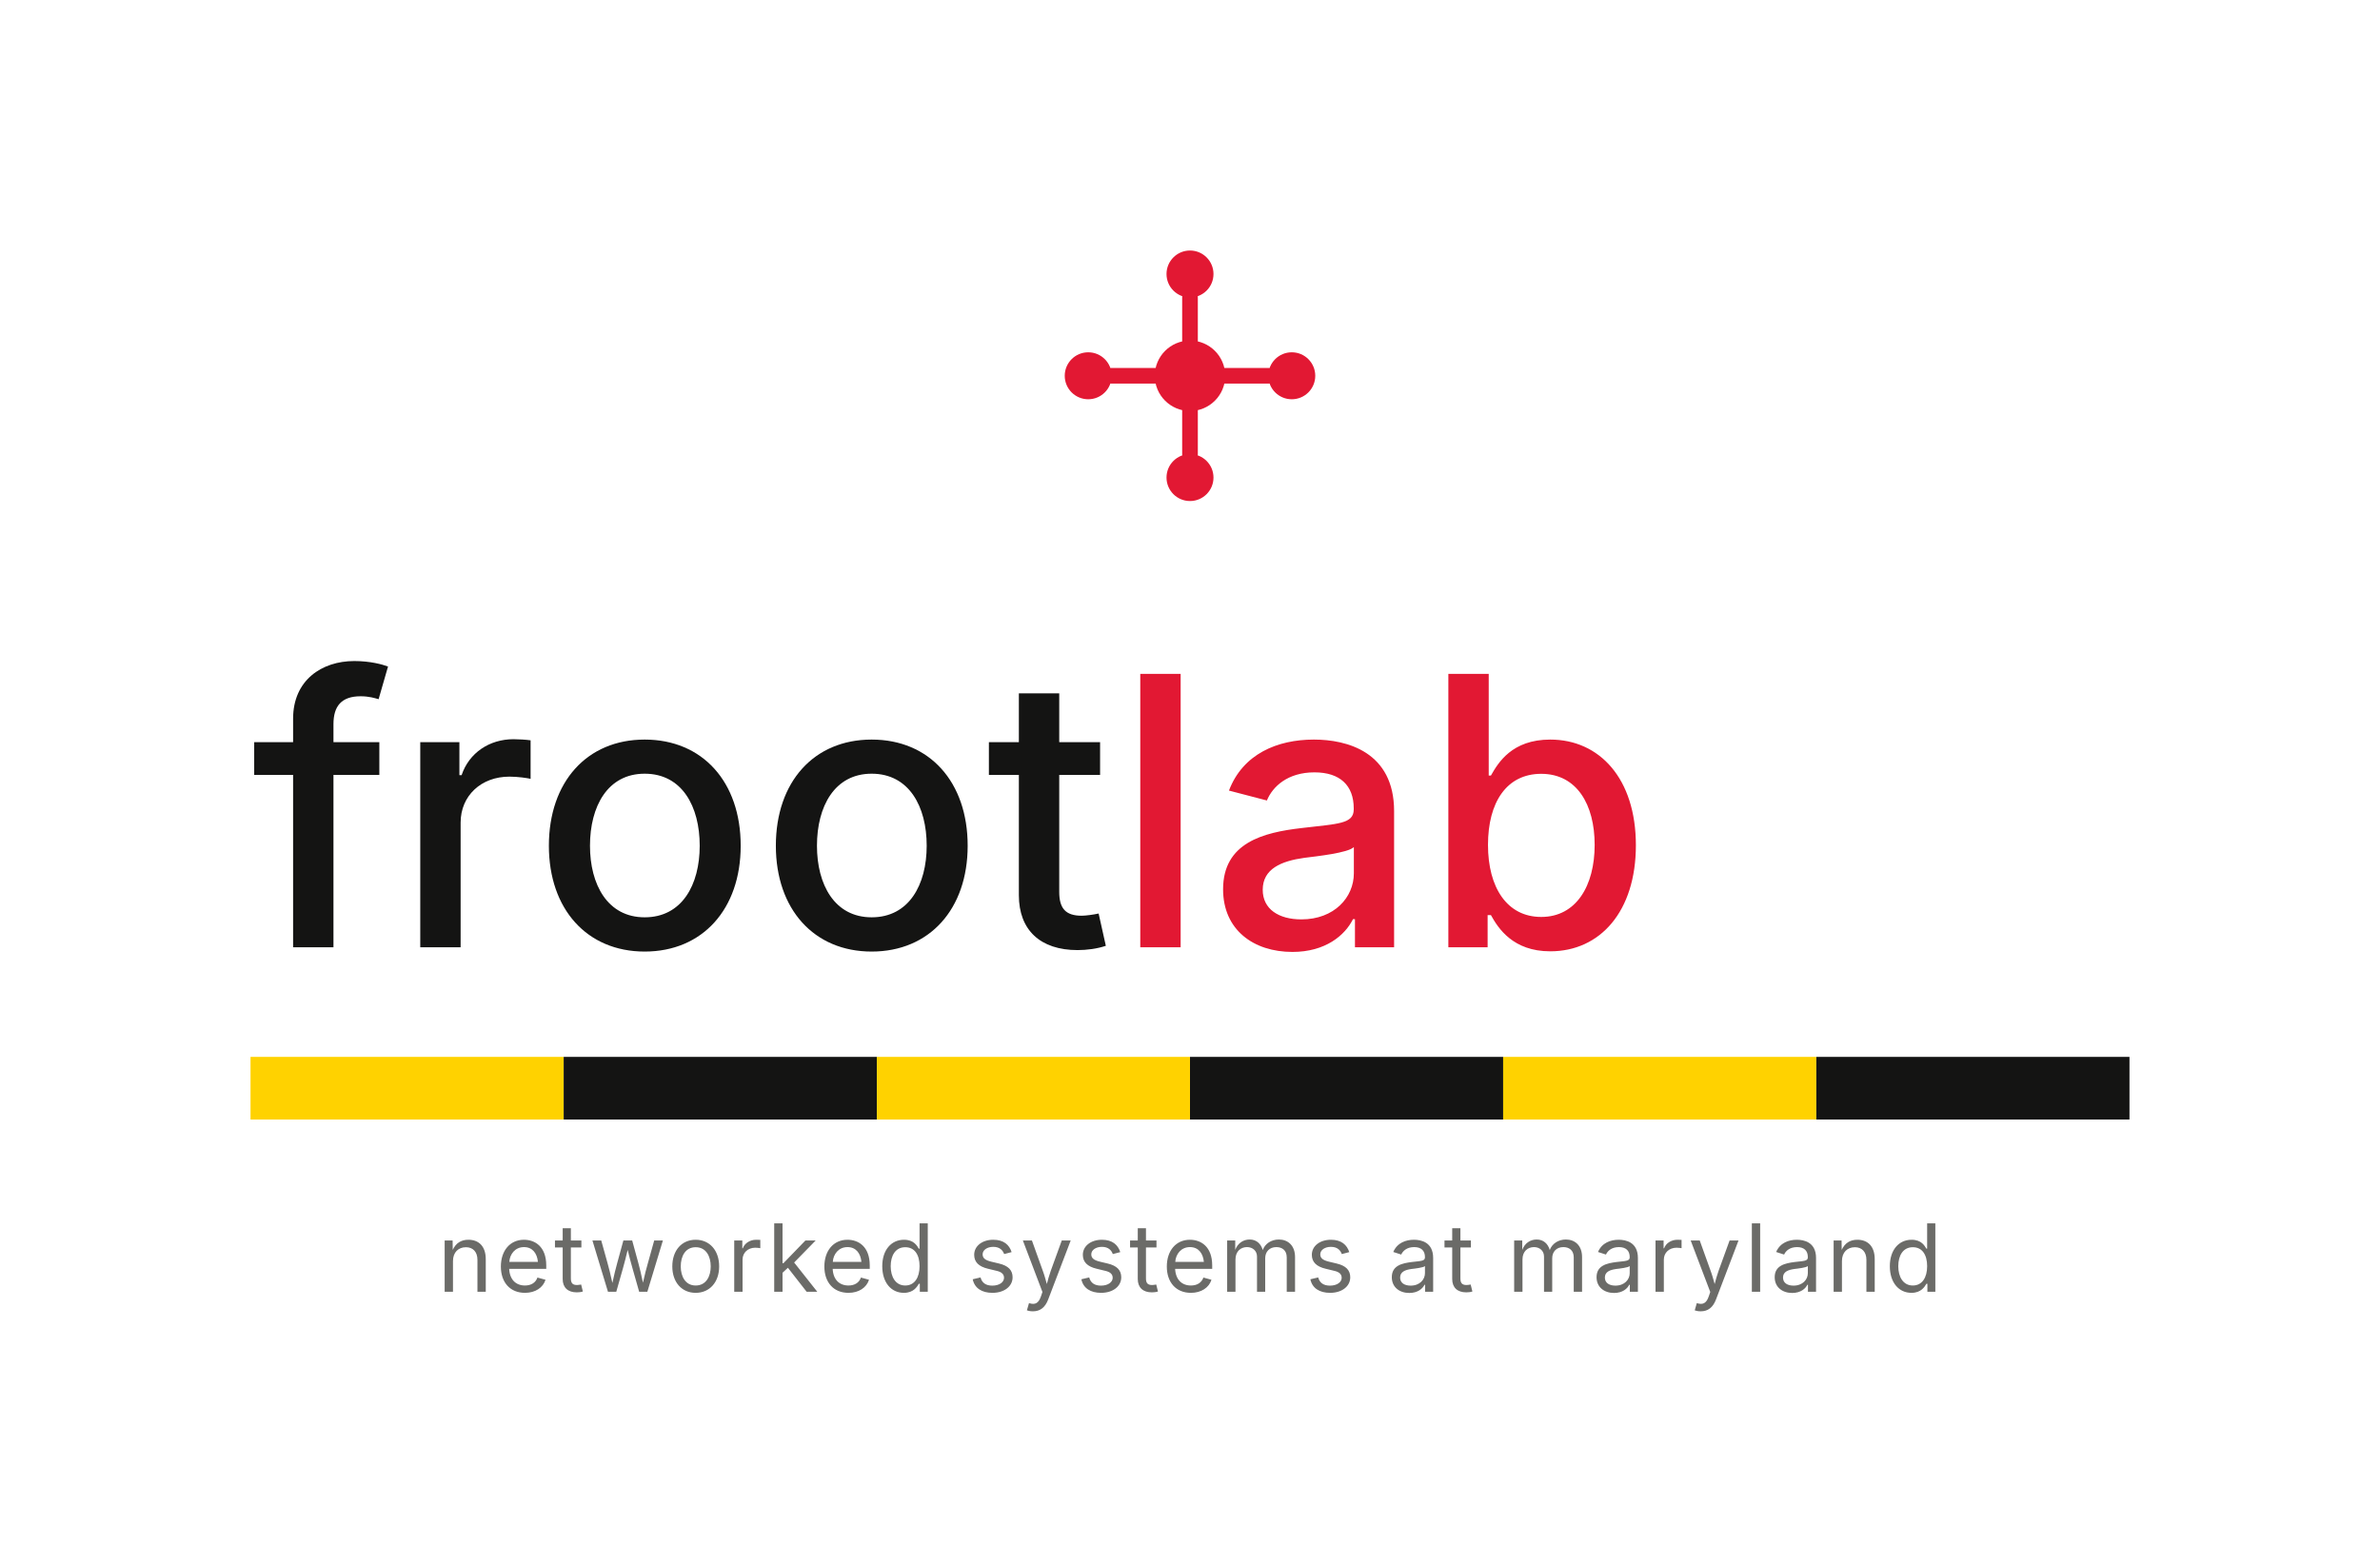
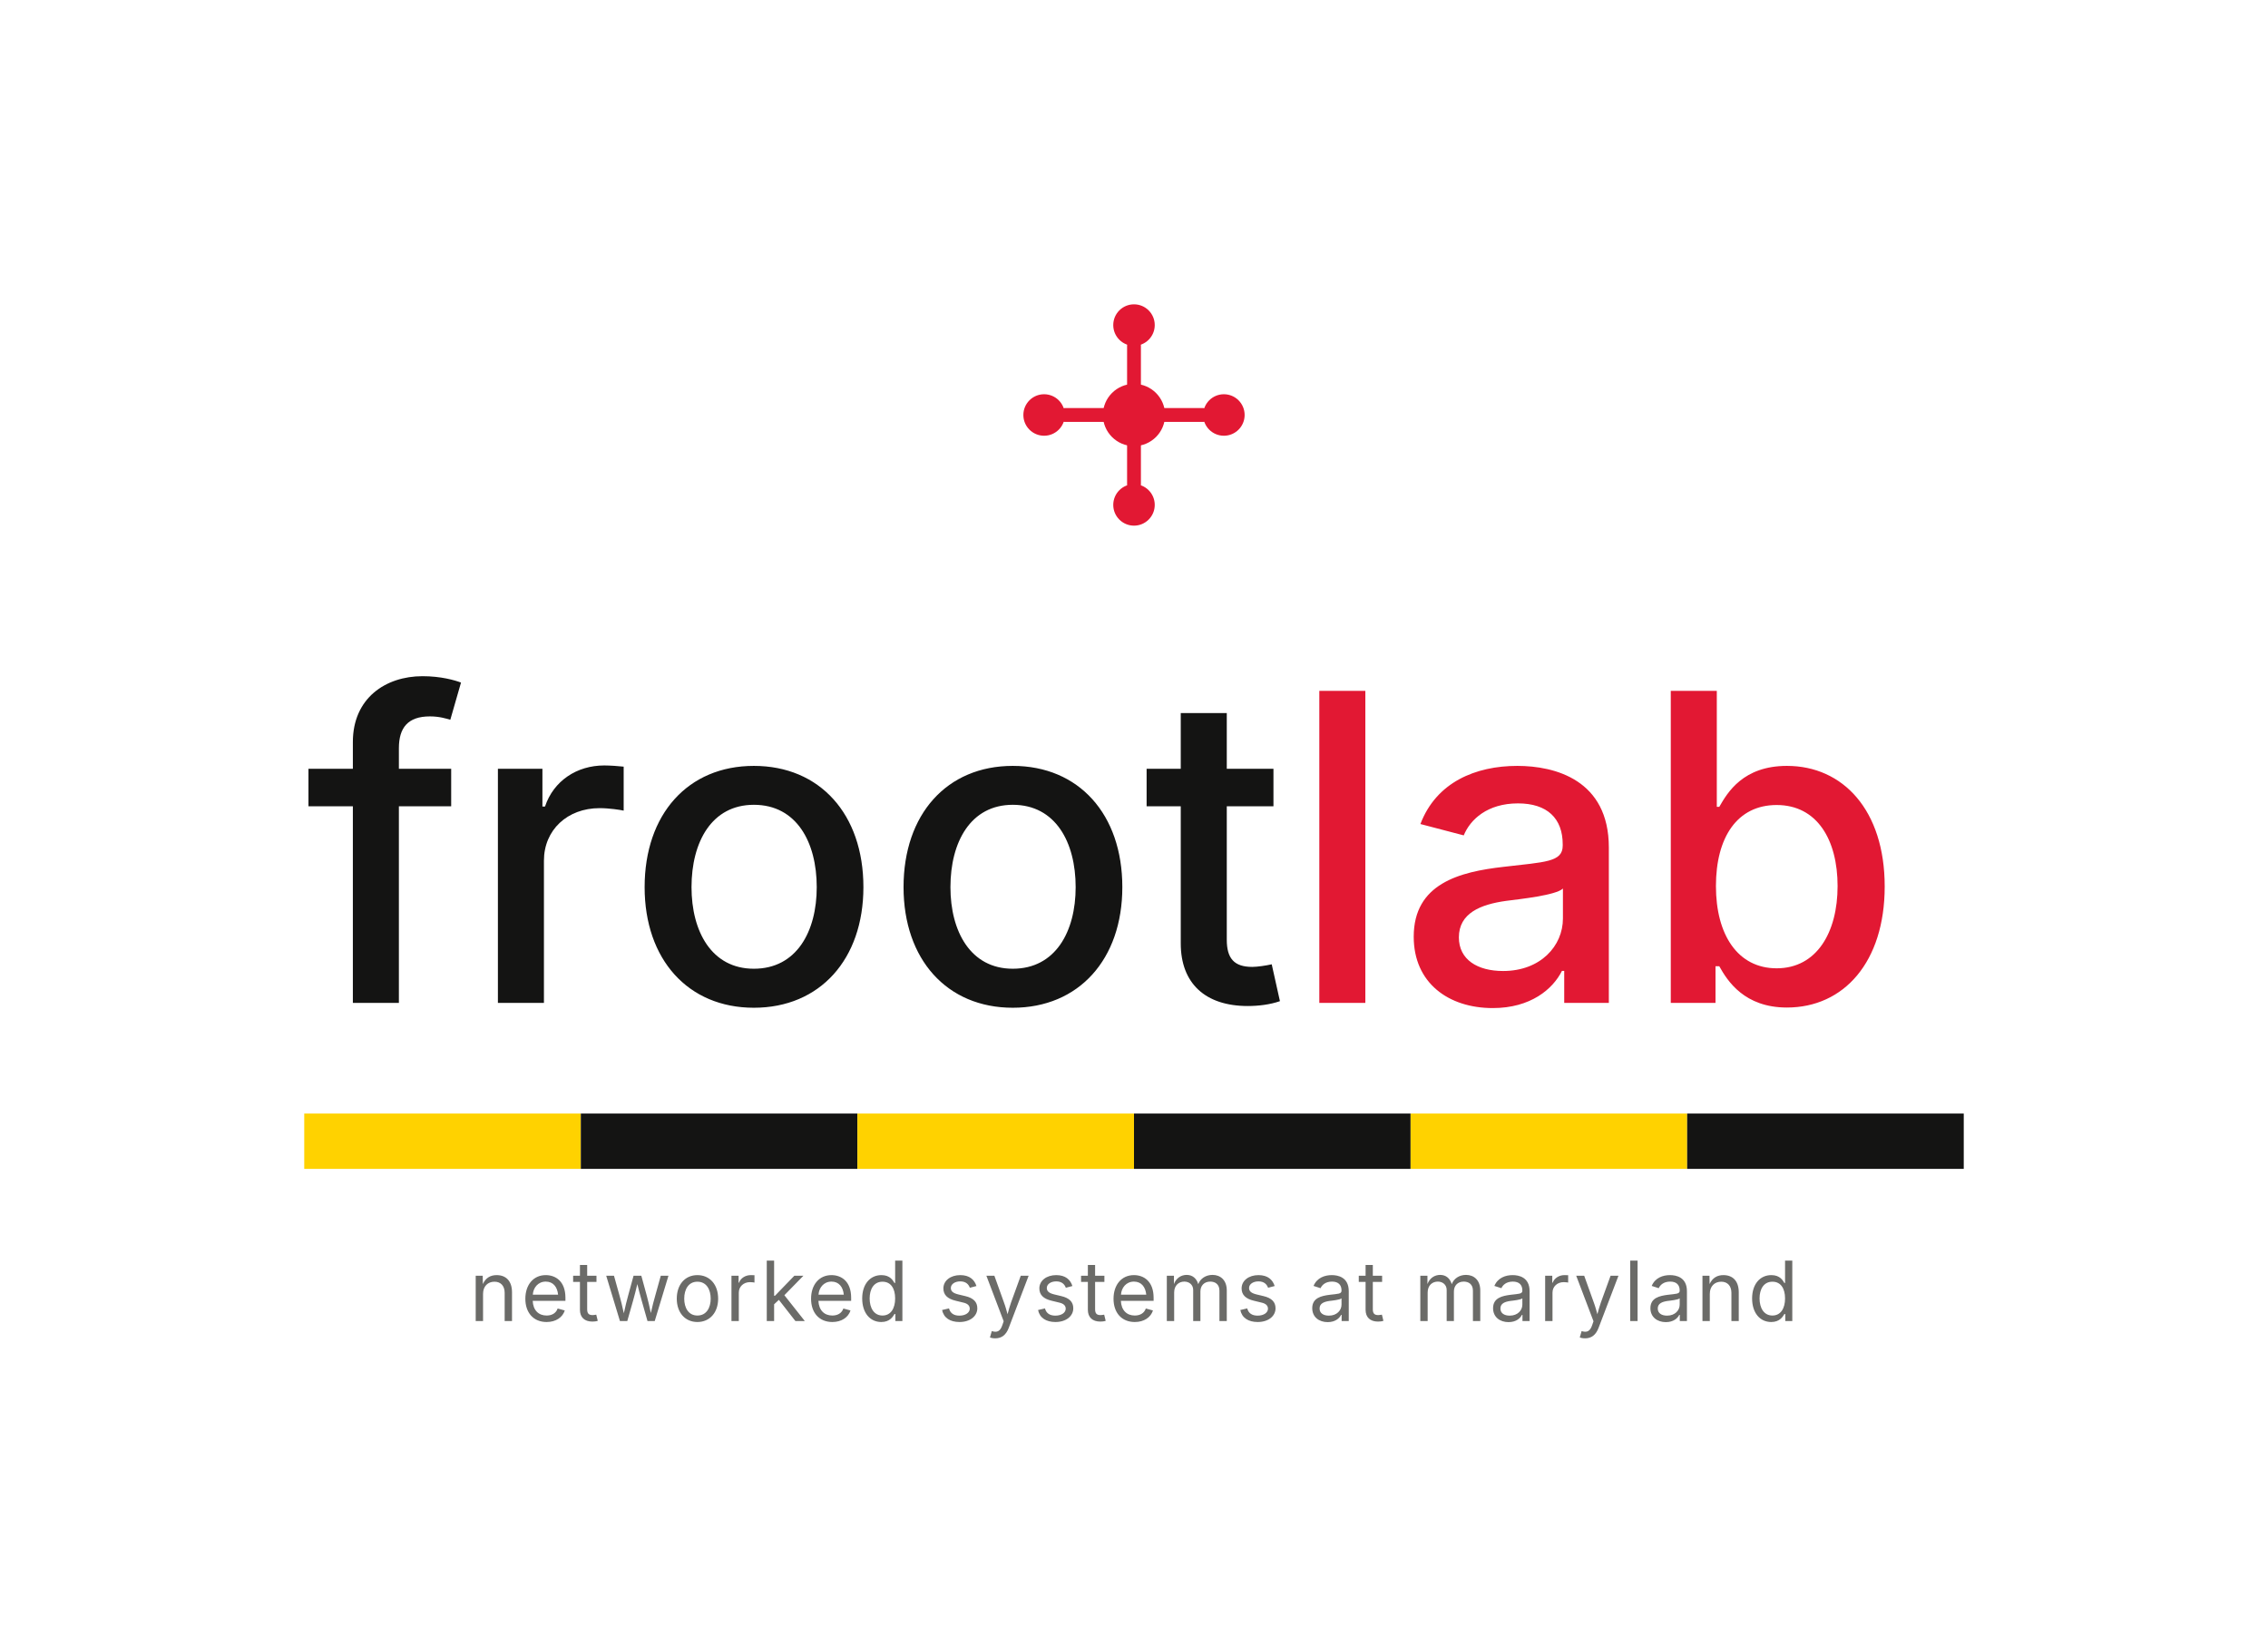
- <svg xmlns="http://www.w3.org/2000/svg" viewBox="0 0 304 200" width="304" height="200" role="img" aria-labelledby="ttl desc">
+ <svg xmlns="http://www.w3.org/2000/svg" viewBox="0 0 328 238" width="328" height="238" role="img" aria-labelledby="ttl desc">
  <g stroke="#E21833" stroke-width="2" stroke-linecap="round">
-     <line x1="152" y1="48" x2="152" y2="38" />
-     <line x1="152" y1="48" x2="152" y2="58" />
-     <line x1="152" y1="48" x2="142" y2="48" />
-     <line x1="152" y1="48" x2="162" y2="48" />
+     <line x1="164" y1="60" x2="164" y2="50" />
+     <line x1="164" y1="60" x2="164" y2="70" />
+     <line x1="164" y1="60" x2="154" y2="60" />
+     <line x1="164" y1="60" x2="174" y2="60" />
  </g>
  <g fill="#E21833">
-     <circle cx="152" cy="35" r="3" />
-     <circle cx="152" cy="61" r="3" />
-     <circle cx="139" cy="48" r="3" />
-     <circle cx="165" cy="48" r="3" />
-     <circle cx="152" cy="48" r="4.5" />
+     <circle cx="164" cy="47" r="3" />
+     <circle cx="164" cy="73" r="3" />
+     <circle cx="151" cy="60" r="3" />
+     <circle cx="177" cy="60" r="3" />
+     <circle cx="164" cy="60" r="4.5" />
  </g>
-   <text x="32" y="121" textLength="240" lengthAdjust="spacing" font-family="Inter, Manrope, 'Helvetica Neue', Helvetica, Arial, sans-serif" font-size="48" font-weight="500" fill="#141413">froot<tspan fill="#E21833">lab</tspan>
+   <text x="44" y="145" textLength="240" lengthAdjust="spacing" font-family="Inter, Manrope, 'Helvetica Neue', Helvetica, Arial, sans-serif" font-size="62" font-weight="500" fill="#141413">froot<tspan fill="#E21833">lab</tspan>
  </text>
-   <rect x="32" y="135" width="40" height="8" fill="#FFD200" />
-   <rect x="72" y="135" width="40" height="8" fill="#141413" />
-   <rect x="112" y="135" width="40" height="8" fill="#FFD200" />
-   <rect x="152" y="135" width="40" height="8" fill="#141413" />
-   <rect x="192" y="135" width="40" height="8" fill="#FFD200" />
-   <rect x="232" y="135" width="40" height="8" fill="#141413" />
-   <text x="152" y="165" text-anchor="middle" font-family="Inter, Manrope, 'Helvetica Neue', Helvetica, Arial, sans-serif" font-size="12" font-weight="400" letter-spacing="0.4" fill="#6B6B68">networked systems at maryland</text>
+   <rect x="44" y="161" width="40" height="8" fill="#FFD200" />
+   <rect x="84" y="161" width="40" height="8" fill="#141413" />
+   <rect x="124" y="161" width="40" height="8" fill="#FFD200" />
+   <rect x="164" y="161" width="40" height="8" fill="#141413" />
+   <rect x="204" y="161" width="40" height="8" fill="#FFD200" />
+   <rect x="244" y="161" width="40" height="8" fill="#141413" />
+   <text x="164" y="191" text-anchor="middle" font-family="Inter, Manrope, 'Helvetica Neue', Helvetica, Arial, sans-serif" font-size="12" font-weight="400" letter-spacing="0.4" fill="#6B6B68">networked systems at maryland</text>
</svg>
